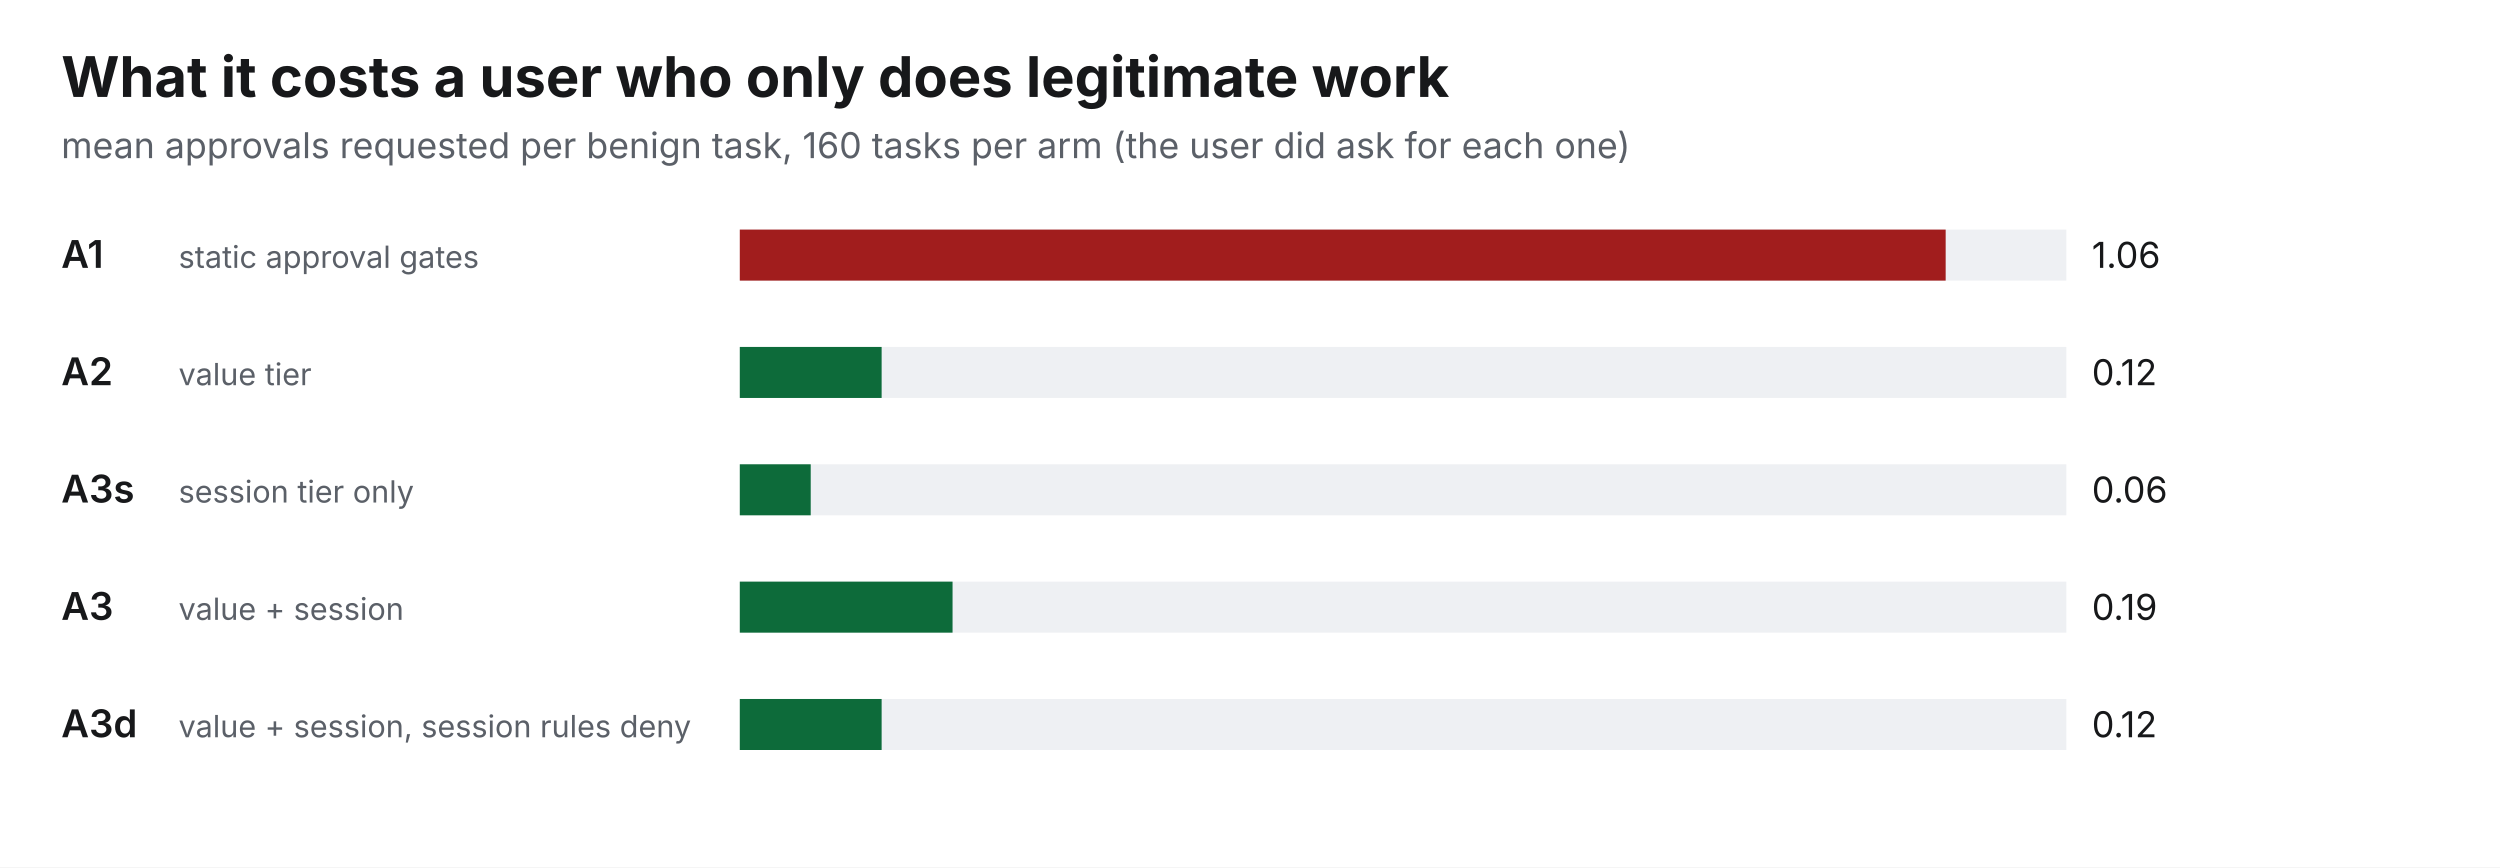
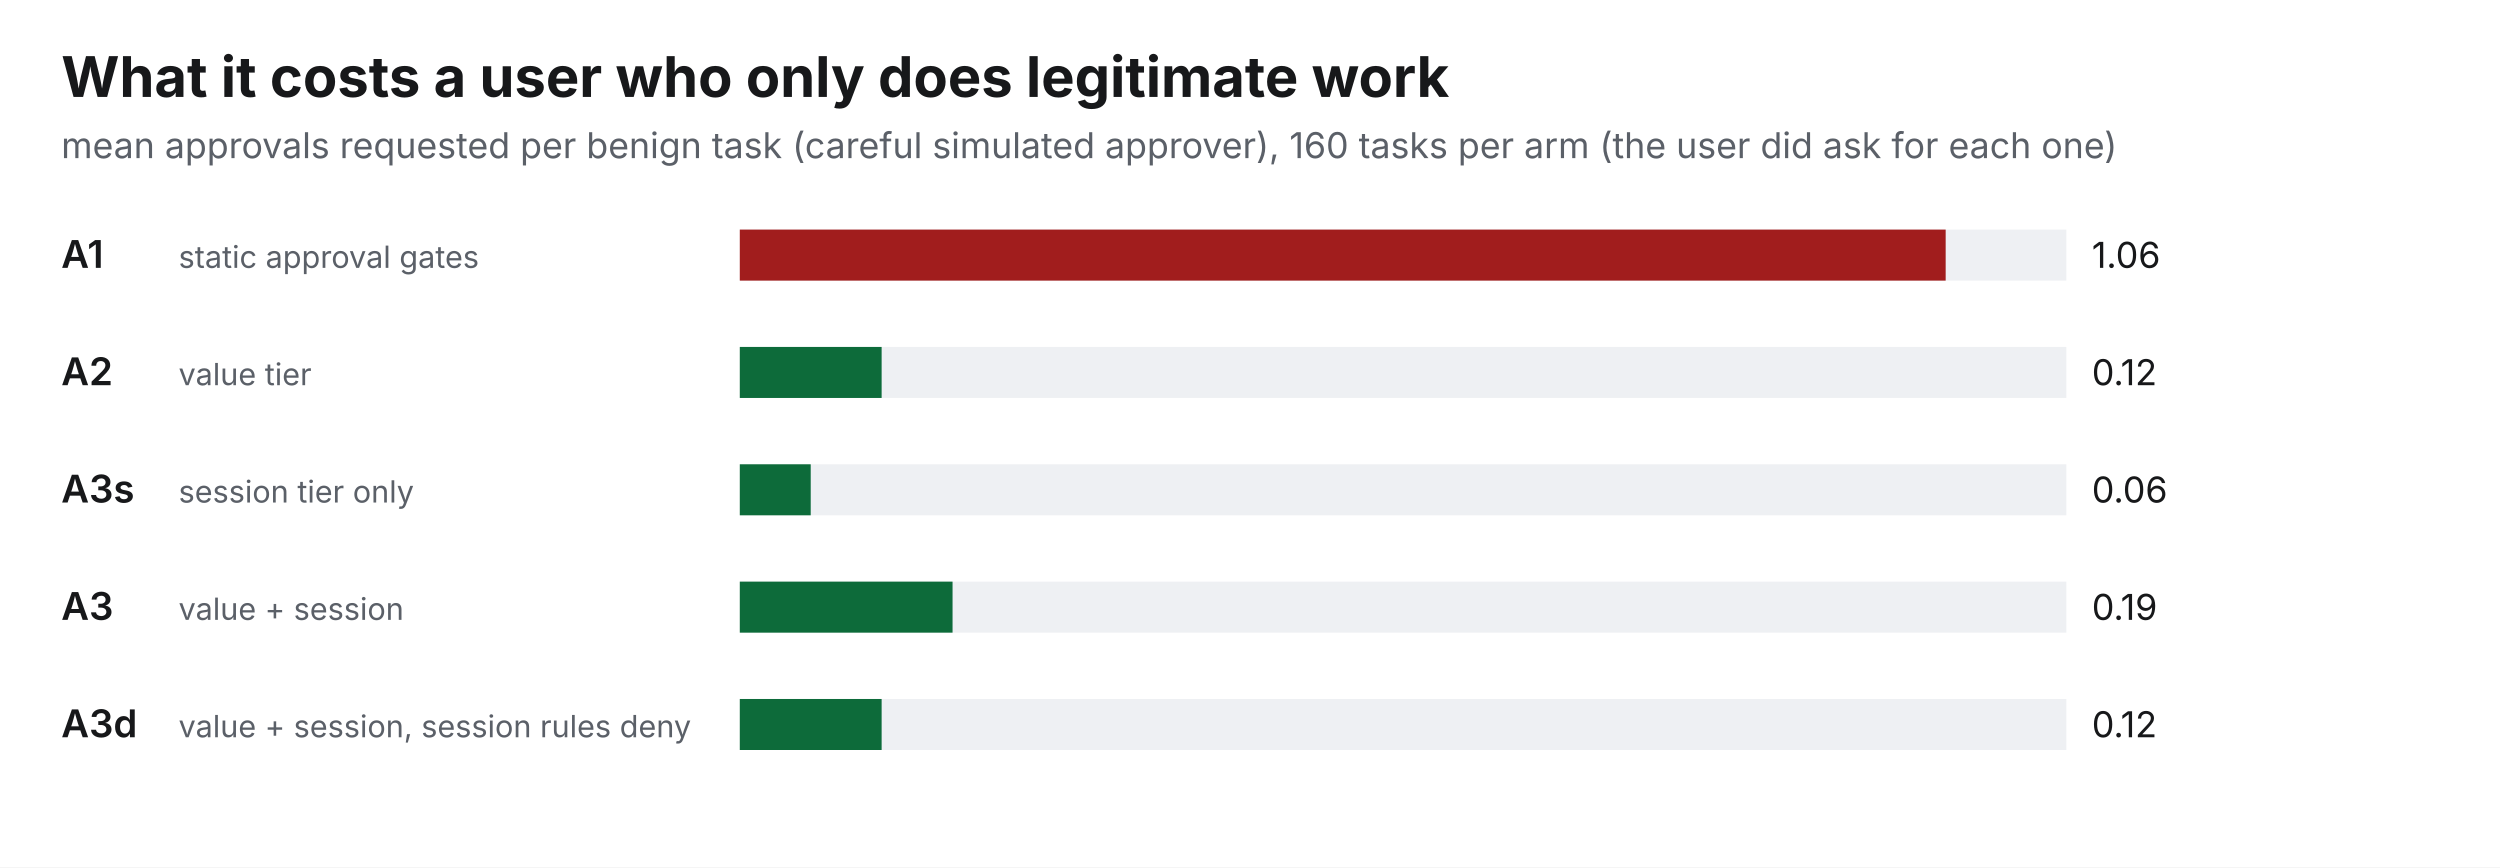
<svg xmlns="http://www.w3.org/2000/svg" viewBox="0 0 980 340" role="img" aria-labelledby="t d" font-family="Inter,Helvetica,Arial,sans-serif">
  <rect width="980" height="340" fill="#ffffff" />
  <text x="24" y="38" font-size="22" font-weight="700" fill="#17181a">What it costs a user who only does legitimate work</text>
-   <text x="24" y="62" font-size="14" fill="#5b6068">mean approvals requested per benign task, 160 tasks per arm (the user did ask for each one)</text>
+   <text x="24" y="62" font-size="14" fill="#5b6068">mean approvals requested per benign task (careful simulated approver), 160 tasks per arm (the user did ask for each one)</text>
  <text x="24" y="105" font-size="15" font-weight="600" fill="#17181a">A1</text>
  <text x="70" y="105" font-size="12" fill="#5b6068">static approval gates</text>
  <rect x="290" y="90" width="520" height="20" fill="#eef0f3" />
  <rect x="290" y="90" width="472.7" height="20" fill="#a11d1d" />
  <text x="820" y="105" font-size="14" fill="#17181a">1.06</text>
  <text x="24" y="151" font-size="15" font-weight="600" fill="#17181a">A2</text>
  <text x="70" y="151" font-size="12" fill="#5b6068">value tier</text>
  <rect x="290" y="136" width="520" height="20" fill="#eef0f3" />
  <rect x="290" y="136" width="55.6" height="20" fill="#0d6b3a" />
  <text x="820" y="151" font-size="14" fill="#17181a">0.12</text>
  <text x="24" y="197" font-size="15" font-weight="600" fill="#17181a">A3s</text>
  <text x="70" y="197" font-size="12" fill="#5b6068">session tier only</text>
  <rect x="290" y="182" width="520" height="20" fill="#eef0f3" />
  <rect x="290" y="182" width="27.8" height="20" fill="#0d6b3a" />
  <text x="820" y="197" font-size="14" fill="#17181a">0.06</text>
  <text x="24" y="243" font-size="15" font-weight="600" fill="#17181a">A3</text>
  <text x="70" y="243" font-size="12" fill="#5b6068">value + session</text>
  <rect x="290" y="228" width="520" height="20" fill="#eef0f3" />
  <rect x="290" y="228" width="83.4" height="20" fill="#0d6b3a" />
  <text x="820" y="243" font-size="14" fill="#17181a">0.19</text>
  <text x="24" y="289" font-size="15" font-weight="600" fill="#17181a">A3d</text>
  <text x="70" y="289" font-size="12" fill="#5b6068">value + session, session rules deny</text>
  <rect x="290" y="274" width="520" height="20" fill="#eef0f3" />
  <rect x="290" y="274" width="55.6" height="20" fill="#0d6b3a" />
  <text x="820" y="289" font-size="14" fill="#17181a">0.12</text>
</svg>
